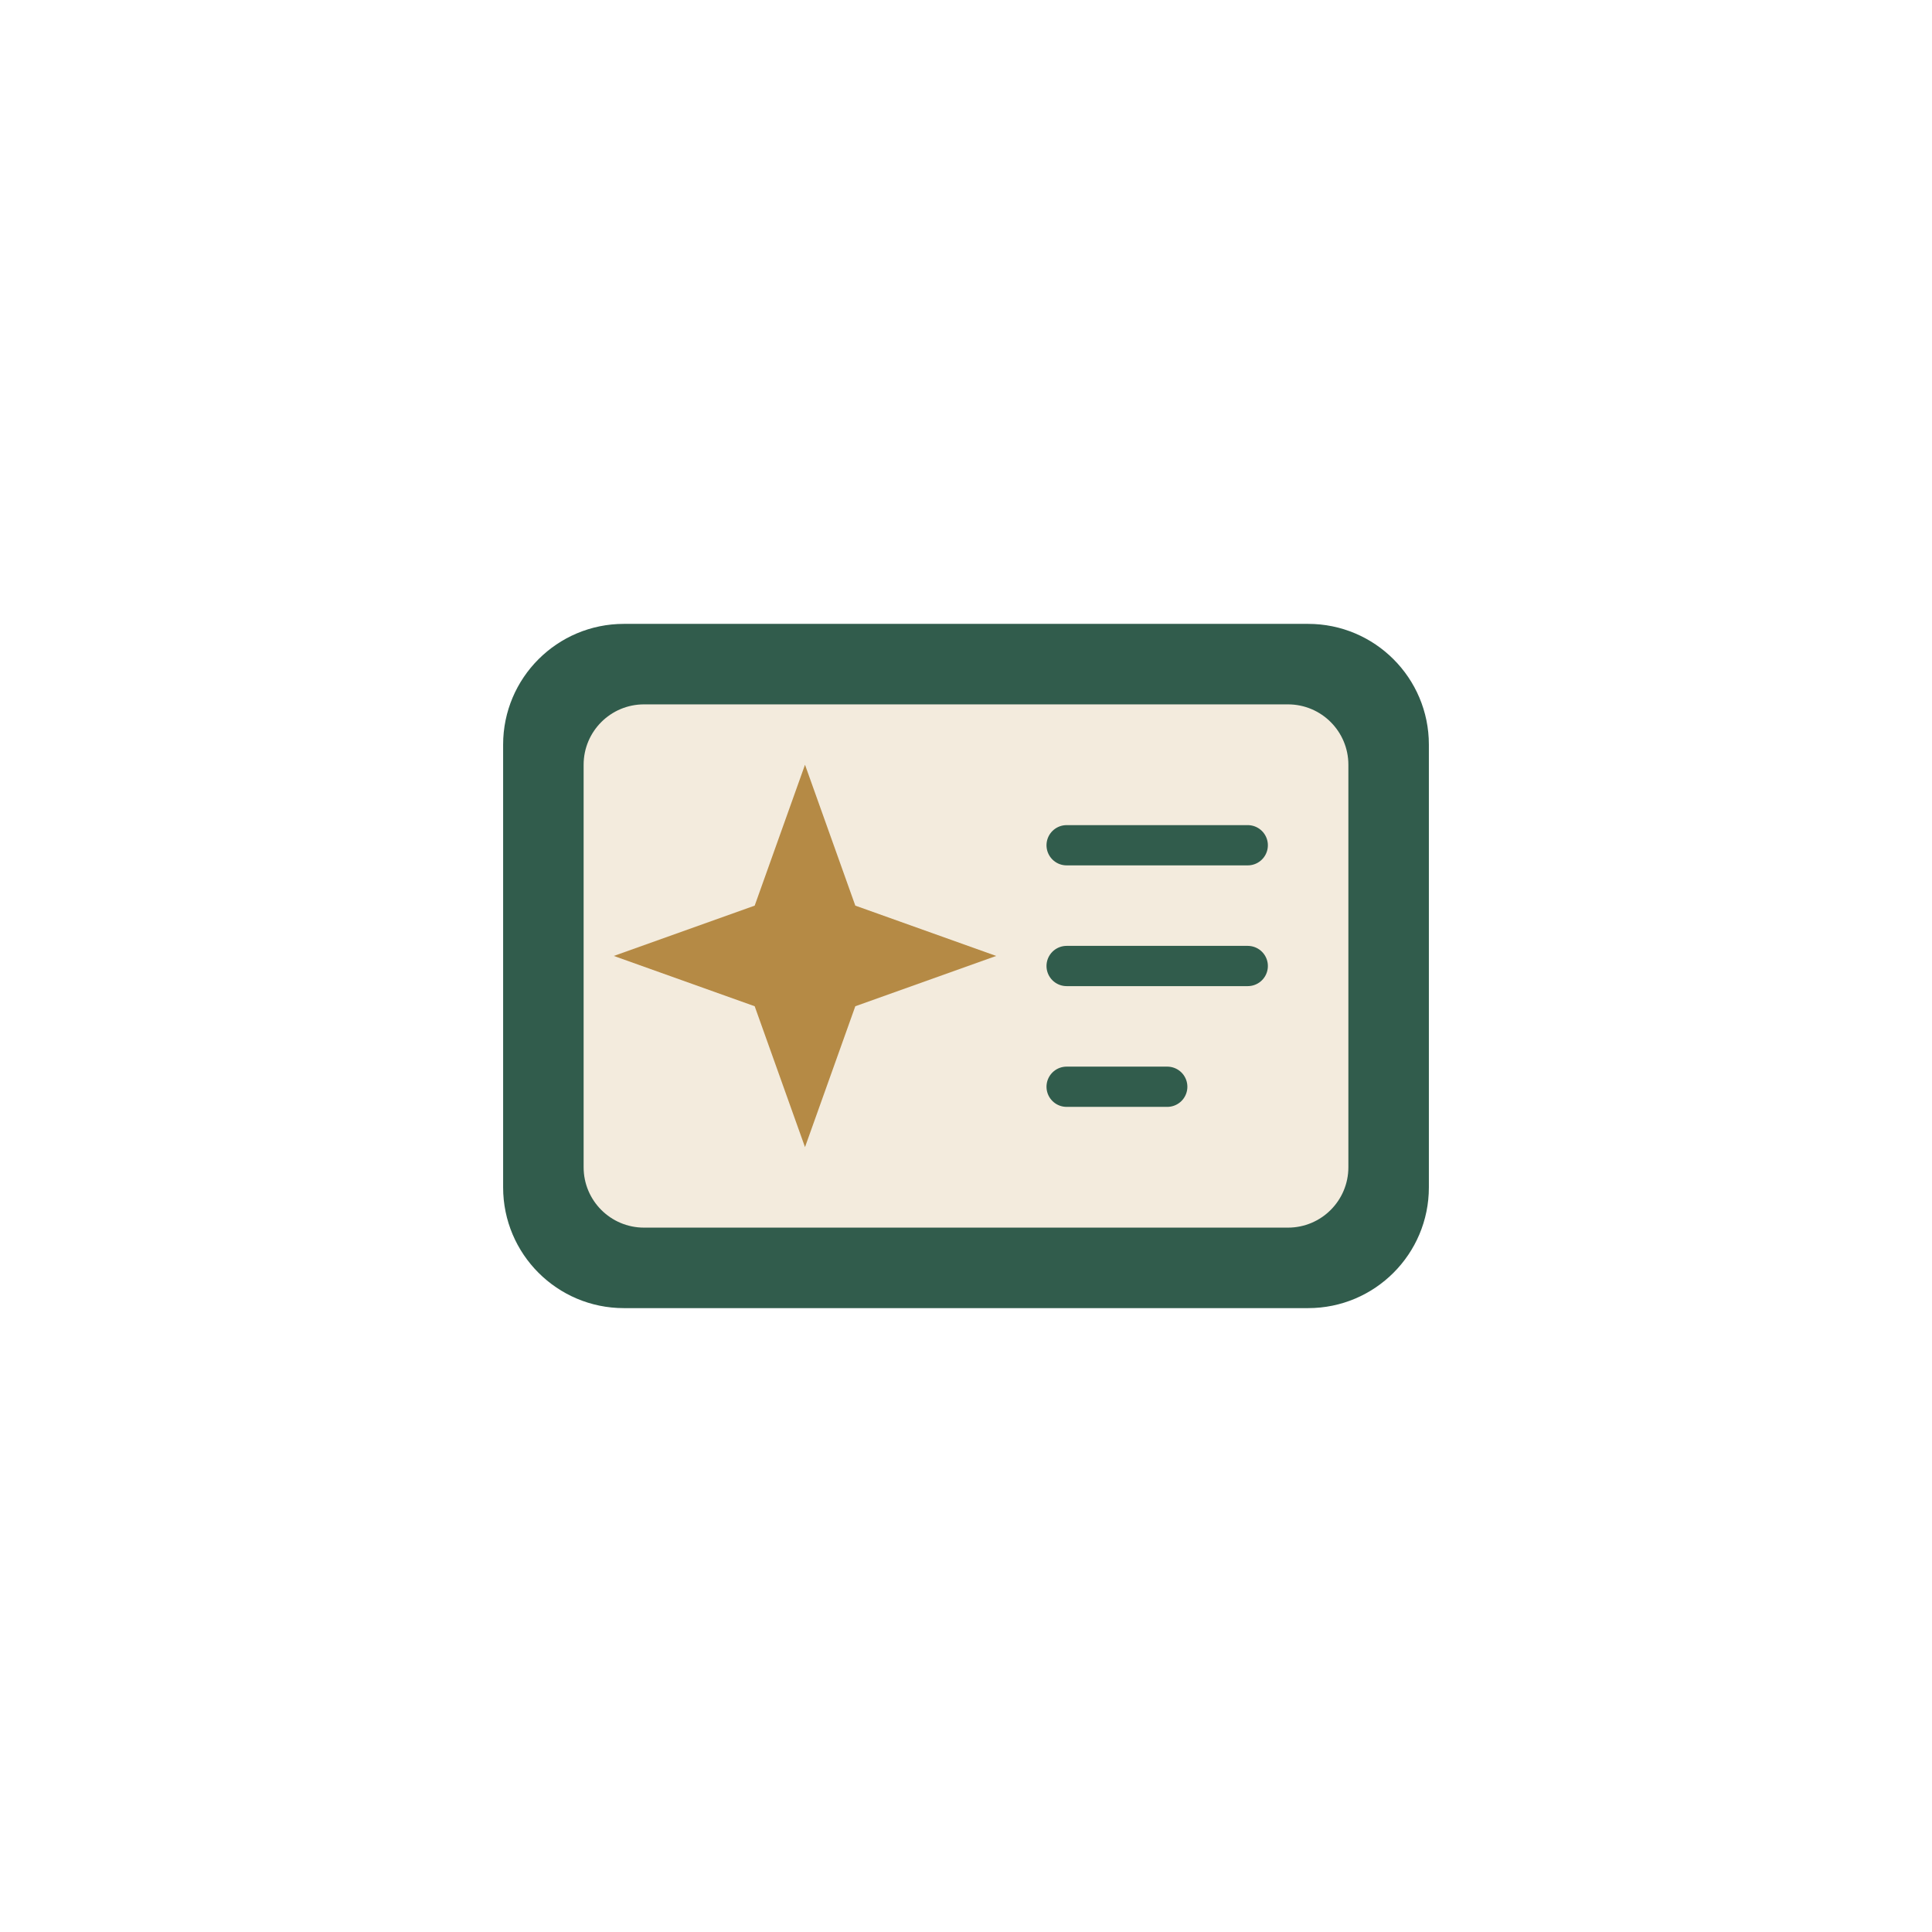
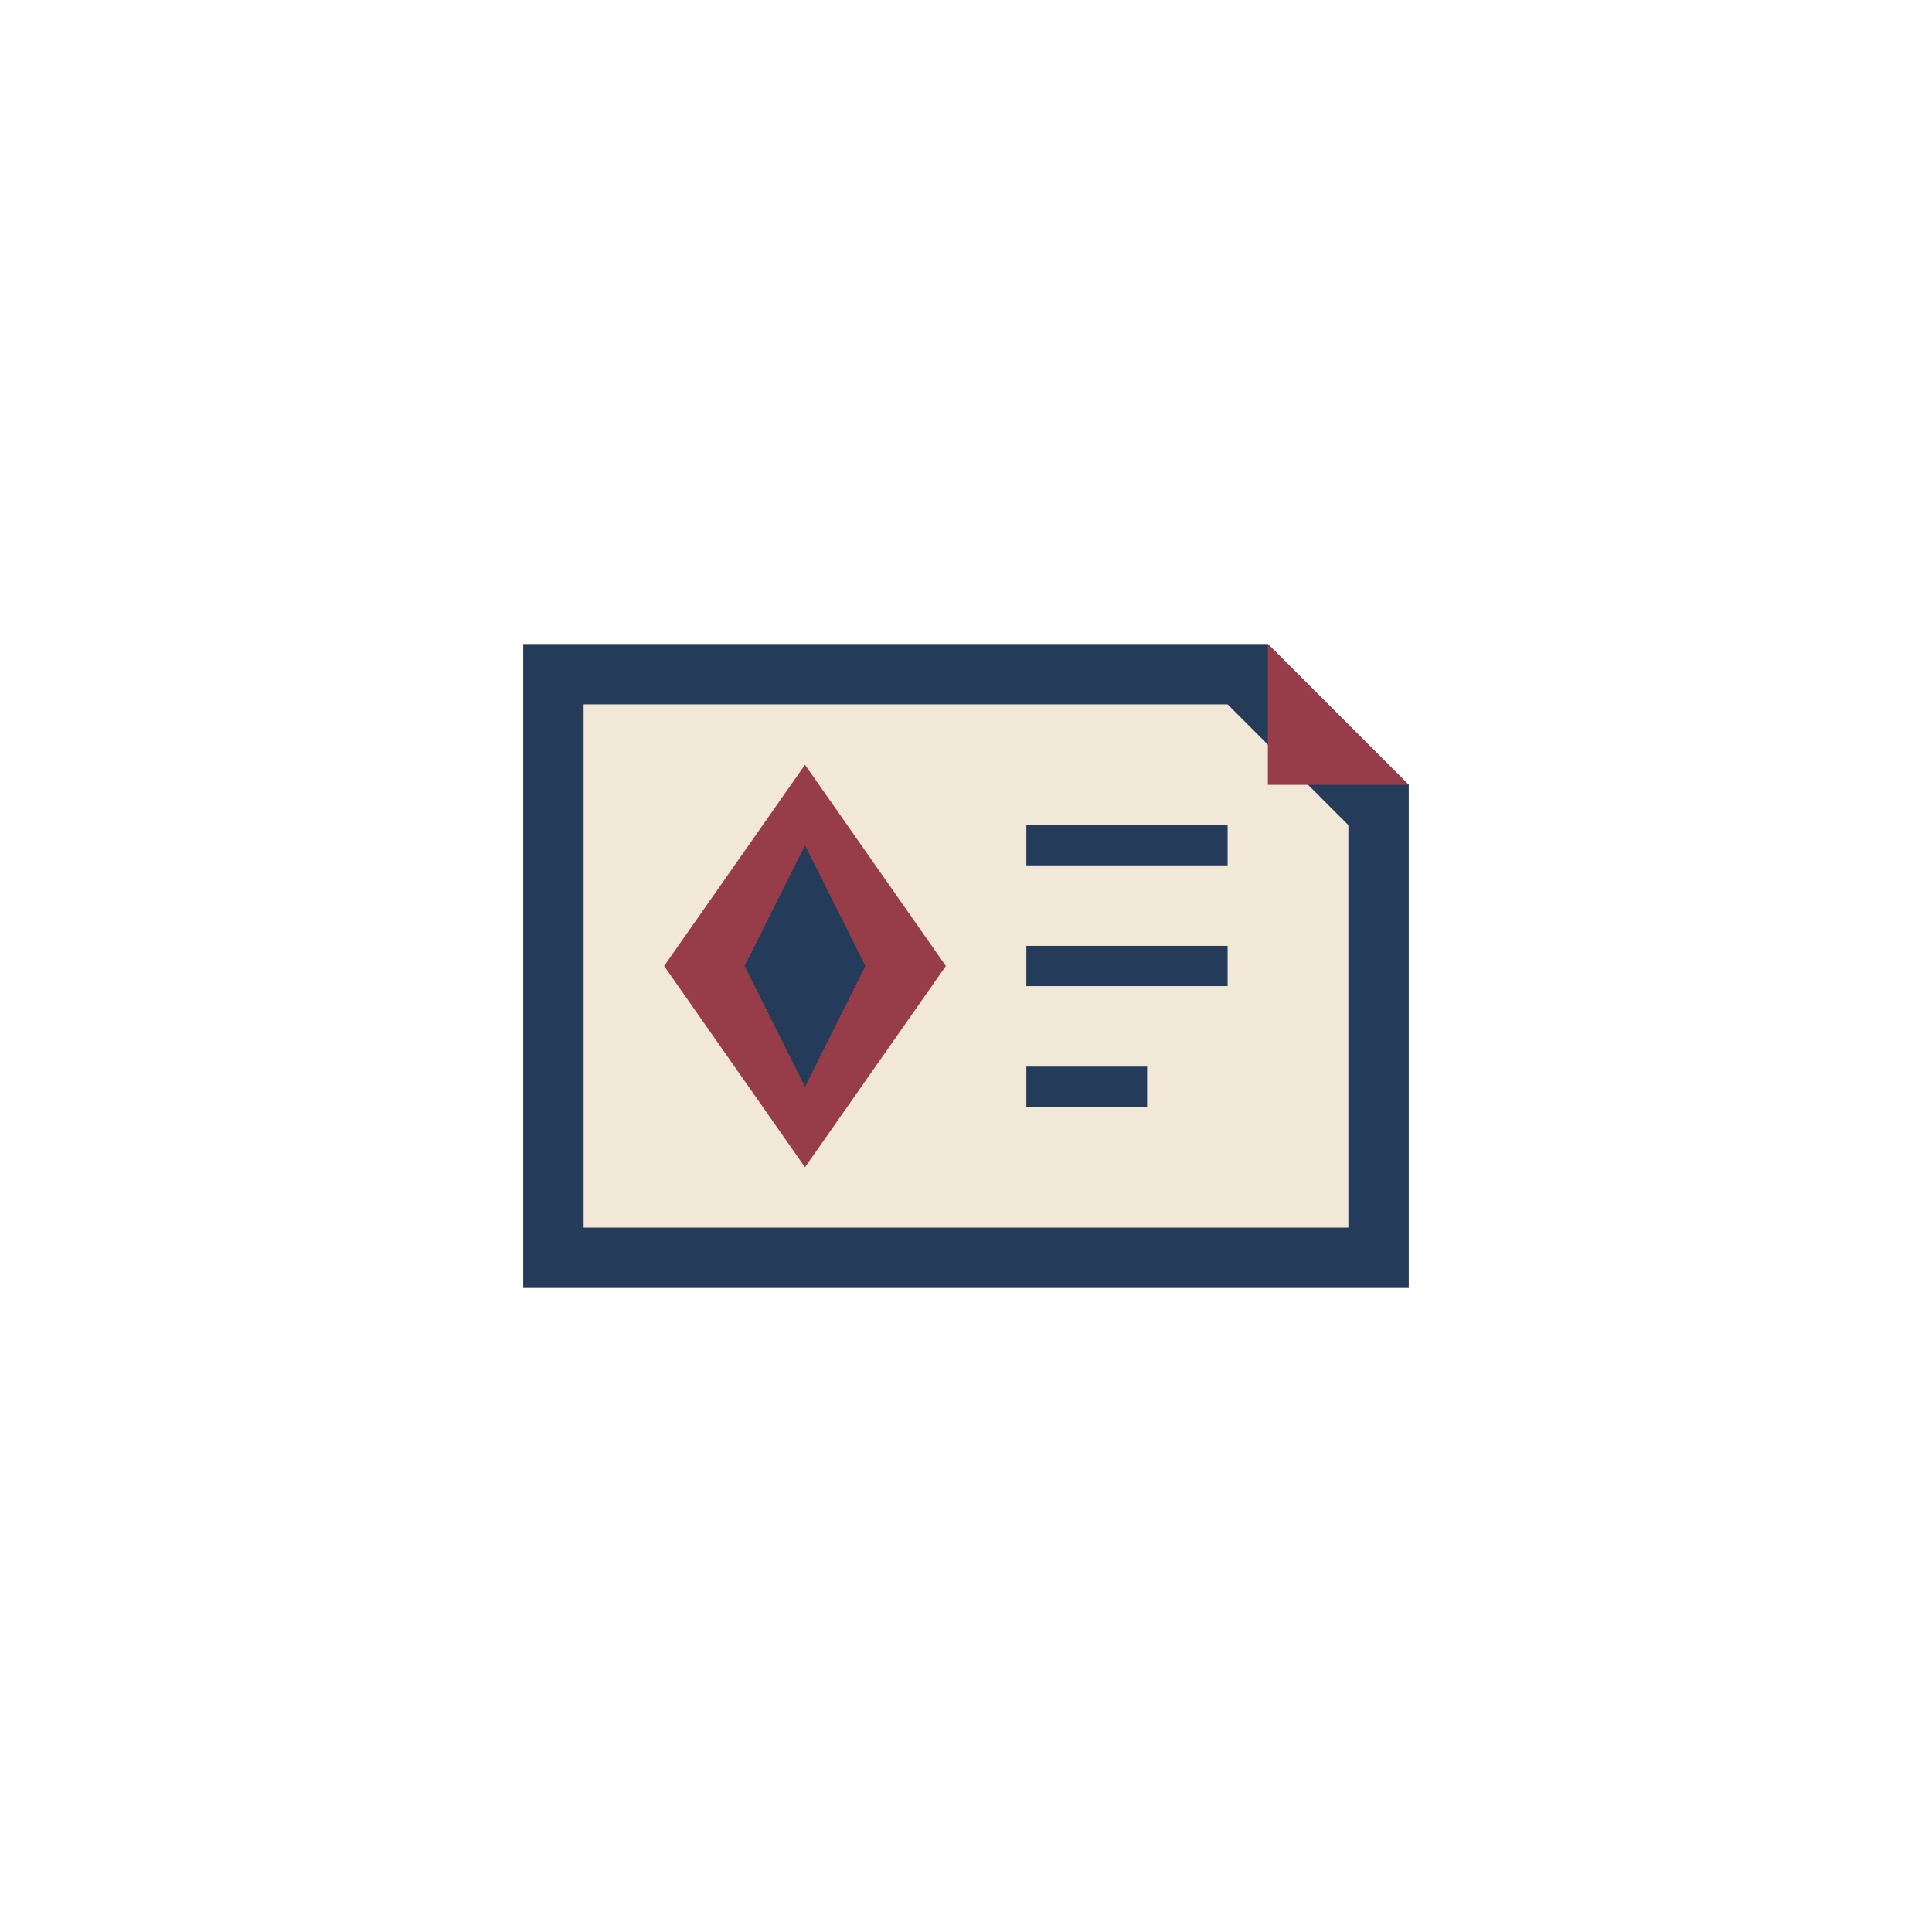
<svg xmlns="http://www.w3.org/2000/svg" width="432" height="432" viewBox="0 0 432 432">
  <g transform="translate(108 126) scale(4.5)">
-     <rect x="1" y="3" width="46" height="34" rx="6" fill="#315C4C" />
-     <rect x="5" y="7" width="38" height="26" rx="3" fill="#F3EBDD" />
-     <path d="m16 10 2.5 7 7 2.5-7 2.5-2.5 7-2.5-7-7-2.5 7-2.5Z" fill="#B58A45" />
-     <path d="M29 14h9M29 20h9M29 26h5" stroke="#315C4C" stroke-width="2" stroke-linecap="round" />
+     <path d="M2 4h37l7 7v25H2Z" fill="#243B5A" />
+     <path d="M5 7h32l6 6v20H5Z" fill="#F1E8D7" />
+     <path d="m16 10 7 10-7 10-7-10Z" fill="#963D49" />
+     <path d="m16 14 3 6-3 6-3-6Z" fill="#243B5A" />
+     <path d="M27 14h10M27 20h10M27 26h6" stroke="#243B5A" stroke-width="2" />
+     <path d="m39 4 7 7h-7Z" fill="#963D49" />
  </g>
</svg>
